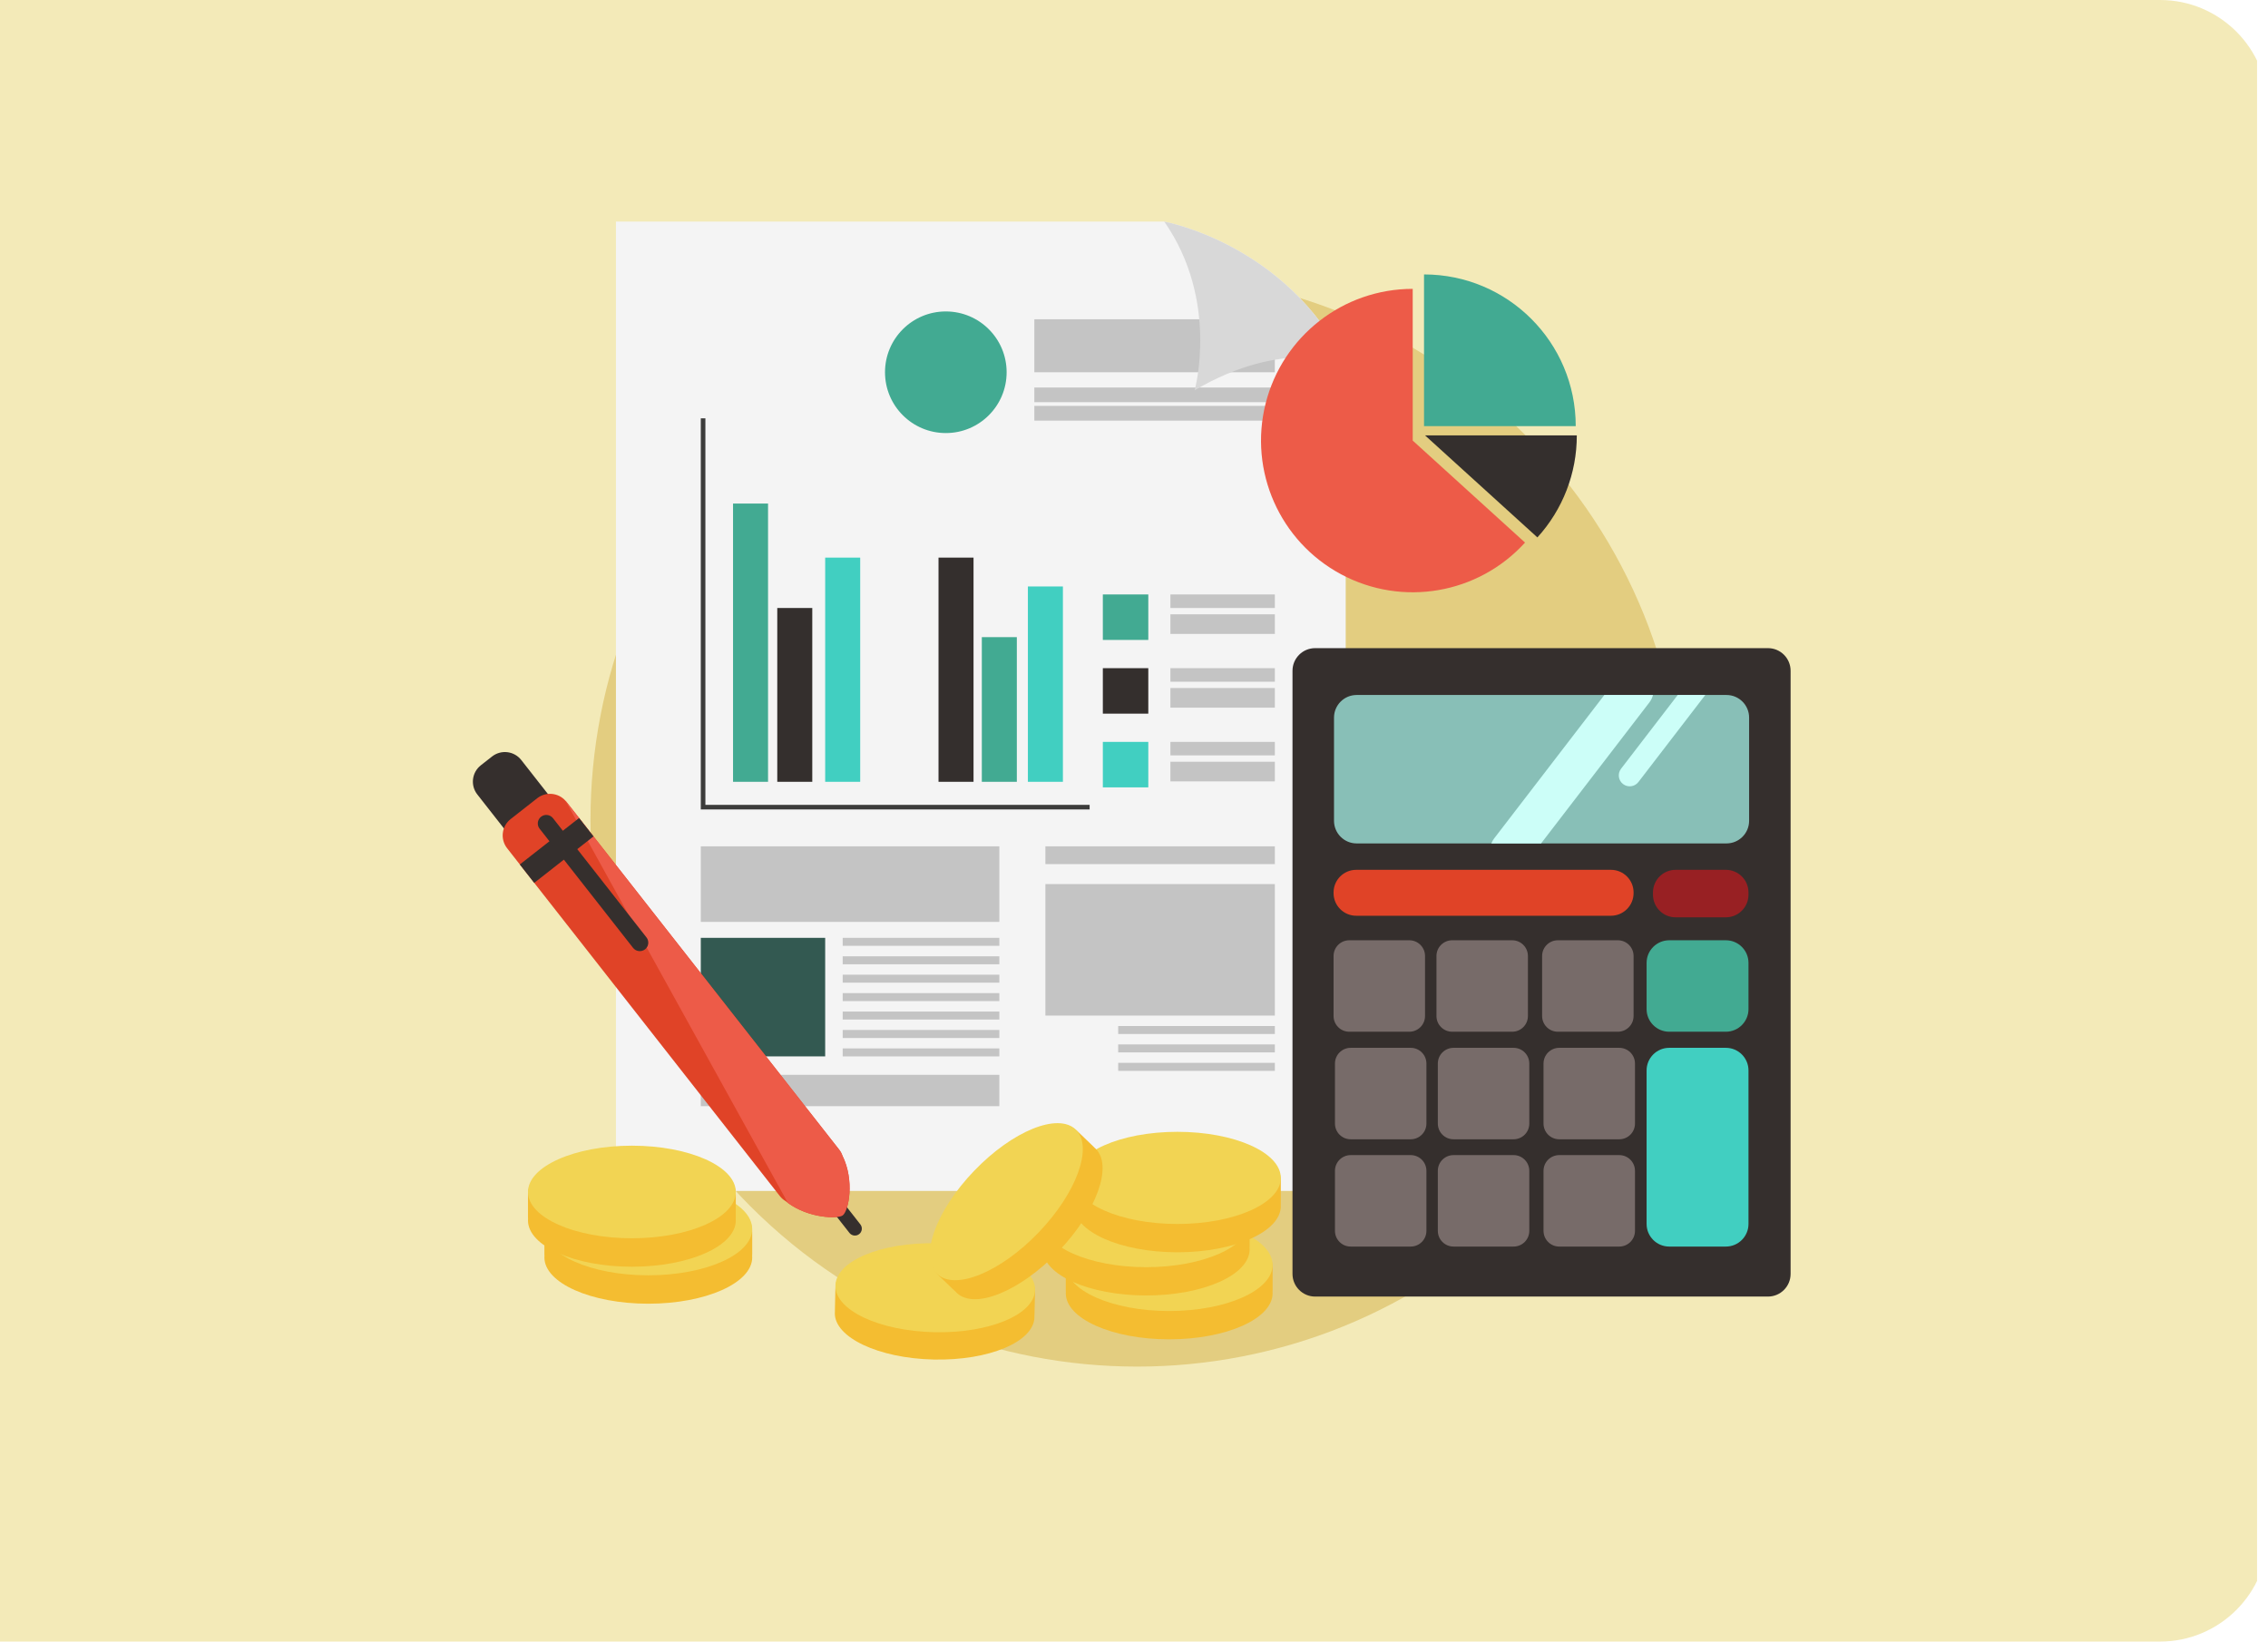
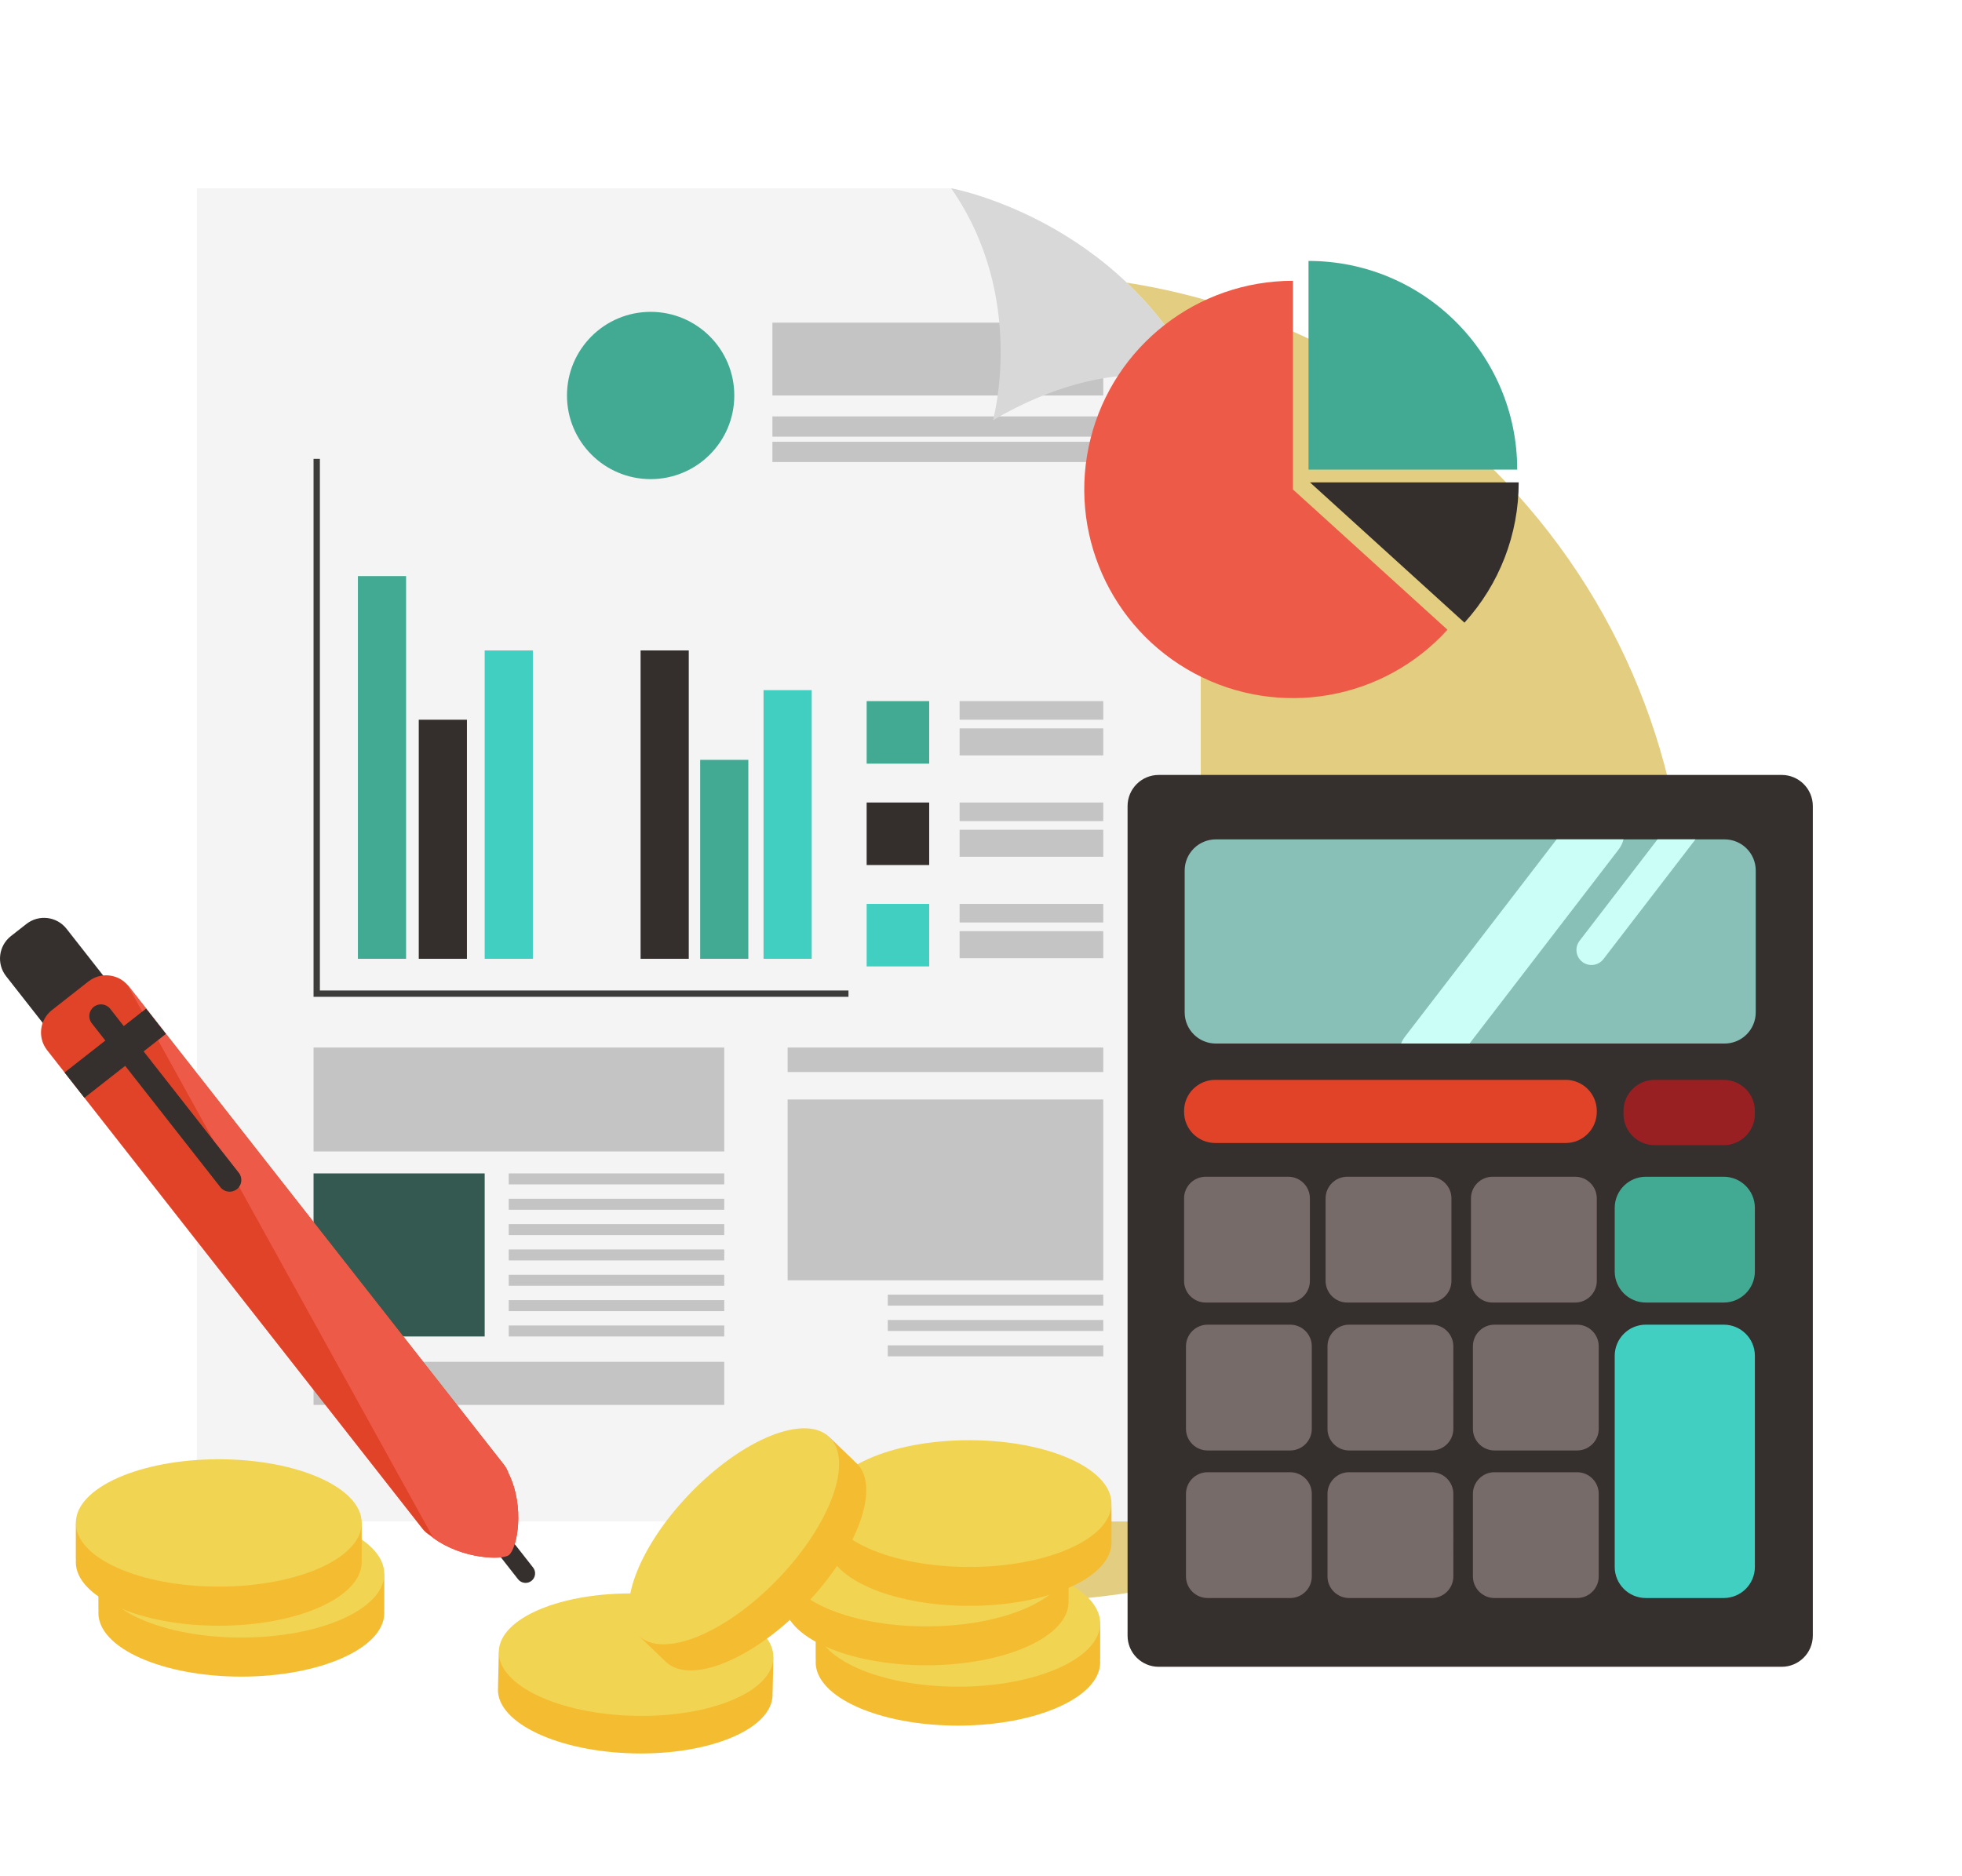
- <svg xmlns="http://www.w3.org/2000/svg" width="315" height="228" viewBox="0 0 315 228">
-   <defs>
-     <clipPath id="clip-path">
-       <path id="Rectangle_425780" data-name="Rectangle 425780" d="M0,0H300a15,15,0,0,1,15,15V213a15,15,0,0,1-15,15H0a0,0,0,0,1,0,0V0A0,0,0,0,1,0,0Z" transform="translate(1000 2946.188)" fill="#7fe5cf" stroke="#707070" stroke-width="1" />
-     </clipPath>
-     <clipPath id="clip-path-2">
-       <path id="Path_1280839" data-name="Path 1280839" d="M-43.519,0H271.443V228H-43.519V0Z" transform="translate(43.519)" fill="#7fe5cf" stroke="#707070" stroke-width="0.111" />
-     </clipPath>
-   </defs>
-   <g id="Mask_Group_1099326" data-name="Mask Group 1099326" transform="translate(-1000 -2946.188)" clip-path="url(#clip-path)">
-     <g id="magnific__a-circular-graphic-with-a-blue-border-contains-an-__28930" transform="translate(1000 2946.188)">
-       <g id="Mask_Group_1099478" data-name="Mask Group 1099478" clip-path="url(#clip-path-2)">
-         <g id="_1026864_OJZ2ID1" data-name="1026864_OJZ2ID1" transform="translate(43.481 0)">
-           <g id="Background">
-             <rect id="Background_1" width="317" height="228" transform="translate(-47 0)" fill="#f3eab8" />
-             <circle id="Background_2" cx="75.923" cy="75.923" r="75.923" transform="translate(7.083 113.886) rotate(-45)" fill="#e3cd80" />
+ <svg xmlns="http://www.w3.org/2000/svg" width="198.079" height="189.413" viewBox="0 0 198.079 189.413">
+   <g id="Group_1212737" data-name="Group 1212737" transform="translate(-1125 -4299.029)">
+     <circle id="Background_2" cx="66.968" cy="66.968" r="66.968" transform="translate(1133.665 4393.735) rotate(-45)" fill="#e3cd80" />
+     <g id="Accounting" transform="translate(1102.804 4287.263)">
+       <g id="Paper_Sheet">
+         <path id="Path_1284163" data-name="Path 1284163" d="M118.222,30.78H42.068V165.409H143.424V50.488C135.243,33.851,118.222,30.78,118.222,30.78Z" fill="#f4f4f4" />
+         <rect id="Rectangle_426490" data-name="Rectangle 426490" width="33.401" height="7.358" transform="translate(100.178 44.346)" fill="#c4c4c4" />
+         <rect id="Rectangle_426491" data-name="Rectangle 426491" width="33.401" height="2.047" transform="translate(100.178 53.815)" fill="#c4c4c4" />
+         <rect id="Rectangle_426492" data-name="Rectangle 426492" width="33.401" height="2.048" transform="translate(100.178 56.375)" fill="#c4c4c4" />
+         <path id="Path_1284164" data-name="Path 1284164" d="M118.222,30.78C125.9,41.786,122.446,54.2,122.446,54.2c12.414-7.295,20.979-3.711,20.979-3.711C135.243,33.851,118.222,30.78,118.222,30.78Z" fill="#d8d8d8" />
+         <rect id="Rectangle_426493" data-name="Rectangle 426493" width="4.863" height="38.648" transform="translate(58.33 69.94)" fill="#42aa92" />
+         <rect id="Rectangle_426494" data-name="Rectangle 426494" width="4.863" height="24.144" transform="translate(64.473 84.444)" fill="#342f2d" />
+         <rect id="Rectangle_426495" data-name="Rectangle 426495" width="4.863" height="31.14" transform="translate(71.128 77.448)" fill="#41cfc1" />
+         <path id="Path_1284165" data-name="Path 1284165" d="M54.491,111.788V58.1h-.64v54.325h54.005v-.64Z" fill="#3c3c3b" />
+         <rect id="Rectangle_426496" data-name="Rectangle 426496" width="4.863" height="20.092" transform="translate(92.883 88.496)" fill="#42aa92" />
+         <rect id="Rectangle_426497" data-name="Rectangle 426497" width="4.863" height="31.14" transform="translate(86.869 77.448)" fill="#342f2d" />
+         <rect id="Rectangle_426498" data-name="Rectangle 426498" width="4.863" height="27.13" transform="translate(99.282 81.458)" fill="#41cfc1" />
+         <circle id="Ellipse_12763" data-name="Ellipse 12763" cx="8.446" cy="8.446" r="8.446" transform="translate(79.437 43.257)" fill="#42aa92" />
+         <rect id="Rectangle_426499" data-name="Rectangle 426499" width="6.314" height="6.314" transform="translate(109.691 82.567)" fill="#42aa92" />
+         <rect id="Rectangle_426500" data-name="Rectangle 426500" width="6.314" height="6.314" transform="translate(109.691 92.805)" fill="#342f2d" />
+         <rect id="Rectangle_426501" data-name="Rectangle 426501" width="6.314" height="6.314" transform="translate(109.691 103.043)" fill="#41cfc1" />
+         <rect id="Rectangle_426502" data-name="Rectangle 426502" width="14.504" height="1.877" transform="translate(119.076 82.567)" fill="#c4c4c4" />
+         <rect id="Rectangle_426503" data-name="Rectangle 426503" width="14.504" height="2.727" transform="translate(119.076 85.32)" fill="#c4c4c4" />
+         <rect id="Rectangle_426504" data-name="Rectangle 426504" width="14.504" height="1.877" transform="translate(119.076 92.805)" fill="#c4c4c4" />
+         <rect id="Rectangle_426505" data-name="Rectangle 426505" width="14.504" height="2.727" transform="translate(119.076 95.558)" fill="#c4c4c4" />
+         <rect id="Rectangle_426506" data-name="Rectangle 426506" width="14.504" height="1.877" transform="translate(119.076 103.043)" fill="#c4c4c4" />
+         <rect id="Rectangle_426507" data-name="Rectangle 426507" width="14.504" height="2.728" transform="translate(119.076 105.796)" fill="#c4c4c4" />
+         <rect id="Rectangle_426508" data-name="Rectangle 426508" width="41.464" height="10.494" transform="translate(53.851 117.547)" fill="#c4c4c4" />
+         <rect id="Rectangle_426509" data-name="Rectangle 426509" width="17.277" height="16.466" transform="translate(53.851 130.259)" fill="#335951" />
+         <rect id="Rectangle_426510" data-name="Rectangle 426510" width="21.756" height="1.109" transform="translate(73.559 130.259)" fill="#c4c4c4" />
+         <rect id="Rectangle_426511" data-name="Rectangle 426511" width="21.756" height="1.109" transform="translate(73.559 132.819)" fill="#c4c4c4" />
+         <rect id="Rectangle_426512" data-name="Rectangle 426512" width="21.756" height="1.109" transform="translate(73.559 135.378)" fill="#c4c4c4" />
+         <rect id="Rectangle_426513" data-name="Rectangle 426513" width="21.756" height="1.109" transform="translate(73.559 137.937)" fill="#c4c4c4" />
+         <rect id="Rectangle_426514" data-name="Rectangle 426514" width="21.756" height="1.109" transform="translate(73.559 140.497)" fill="#c4c4c4" />
+         <rect id="Rectangle_426515" data-name="Rectangle 426515" width="21.756" height="1.109" transform="translate(73.559 143.056)" fill="#c4c4c4" />
+         <rect id="Rectangle_426516" data-name="Rectangle 426516" width="21.756" height="1.109" transform="translate(73.559 145.616)" fill="#c4c4c4" />
+         <rect id="Rectangle_426517" data-name="Rectangle 426517" width="41.464" height="4.351" transform="translate(53.851 149.284)" fill="#c4c4c4" />
+         <rect id="Rectangle_426518" data-name="Rectangle 426518" width="31.866" height="2.474" transform="translate(101.714 117.547)" fill="#c4c4c4" />
+         <rect id="Rectangle_426519" data-name="Rectangle 426519" width="31.866" height="18.258" transform="translate(101.714 122.794)" fill="#c4c4c4" />
+         <rect id="Rectangle_426520" data-name="Rectangle 426520" width="21.756" height="1.109" transform="translate(111.824 142.502)" fill="#c4c4c4" />
+         <rect id="Rectangle_426521" data-name="Rectangle 426521" width="21.756" height="1.109" transform="translate(111.824 145.061)" fill="#c4c4c4" />
+         <rect id="Rectangle_426522" data-name="Rectangle 426522" width="21.756" height="1.109" transform="translate(111.824 147.621)" fill="#c4c4c4" />
+       </g>
+       <g id="Calculator">
+         <path id="Path_1284166" data-name="Path 1284166" d="M205.213,176.937a3.145,3.145,0,0,1-3.144,3.145H139.178a3.145,3.145,0,0,1-3.145-3.145V93.165a3.145,3.145,0,0,1,3.145-3.144H202.07a3.144,3.144,0,0,1,3.144,3.144v83.772Z" fill="#352f2d" />
+         <path id="Path_1284167" data-name="Path 1284167" d="M196.308,96.528H144.943a3.145,3.145,0,0,0-3.145,3.145V114a3.145,3.145,0,0,0,3.145,3.145h51.364A3.145,3.145,0,0,0,199.452,114V99.673A3.144,3.144,0,0,0,196.308,96.528Z" fill="#88bfb7" />
+         <path id="Path_1284168" data-name="Path 1284168" d="M186.1,96.528h-6.753L164.033,116.46a2.809,2.809,0,0,0-.385.684h6.91L185.6,97.561A2.781,2.781,0,0,0,186.1,96.528Z" fill="#ccfef8" />
+         <path id="Path_1284169" data-name="Path 1284169" d="M181.944,108.9a1.519,1.519,0,0,0,2.129-.279l9.292-12.093h-3.83l-7.87,10.243A1.519,1.519,0,0,0,181.944,108.9Z" fill="#ccfef8" />
+         <path id="Path_1284170" data-name="Path 1284170" d="M199.365,169.993a3.145,3.145,0,0,1-3.145,3.145h-7.862a3.144,3.144,0,0,1-3.145-3.145V148.678a3.145,3.145,0,0,1,3.145-3.145h7.862a3.145,3.145,0,0,1,3.145,3.145Z" fill="#41cfc1" />
+         <path id="Path_1284171" data-name="Path 1284171" d="M154.633,170.955a2.183,2.183,0,0,1-2.183,2.183h-8.337a2.183,2.183,0,0,1-2.183-2.183v-8.338a2.183,2.183,0,0,1,2.183-2.183h8.337a2.183,2.183,0,0,1,2.183,2.183Z" fill="#776b69" />
+         <path id="Path_1284172" data-name="Path 1284172" d="M168.923,170.955a2.183,2.183,0,0,1-2.183,2.183H158.4a2.183,2.183,0,0,1-2.183-2.183v-8.338a2.183,2.183,0,0,1,2.183-2.183h8.338a2.183,2.183,0,0,1,2.183,2.183Z" fill="#776b69" />
+         <path id="Path_1284173" data-name="Path 1284173" d="M183.6,170.955a2.183,2.183,0,0,1-2.183,2.183h-8.337a2.183,2.183,0,0,1-2.183-2.183v-8.338a2.183,2.183,0,0,1,2.183-2.183h8.337a2.183,2.183,0,0,1,2.183,2.183Z" fill="#776b69" />
+         <path id="Path_1284174" data-name="Path 1284174" d="M154.633,156.054a2.183,2.183,0,0,1-2.183,2.183h-8.337a2.183,2.183,0,0,1-2.183-2.183v-8.337a2.183,2.183,0,0,1,2.183-2.183h8.337a2.183,2.183,0,0,1,2.183,2.183Z" fill="#776b69" />
+         <path id="Path_1284175" data-name="Path 1284175" d="M168.923,156.054a2.183,2.183,0,0,1-2.183,2.183H158.4a2.183,2.183,0,0,1-2.183-2.183v-8.337a2.183,2.183,0,0,1,2.183-2.183h8.338a2.183,2.183,0,0,1,2.183,2.183Z" fill="#776b69" />
+         <path id="Path_1284176" data-name="Path 1284176" d="M183.6,156.054a2.183,2.183,0,0,1-2.183,2.183h-8.337a2.183,2.183,0,0,1-2.183-2.183v-8.337a2.183,2.183,0,0,1,2.183-2.183h8.337a2.183,2.183,0,0,1,2.183,2.183Z" fill="#776b69" />
+         <path id="Path_1284177" data-name="Path 1284177" d="M154.44,141.116a2.183,2.183,0,0,1-2.183,2.183H143.92a2.183,2.183,0,0,1-2.183-2.183v-8.337a2.183,2.183,0,0,1,2.183-2.183h8.337a2.183,2.183,0,0,1,2.183,2.183Z" fill="#776b69" />
+         <path id="Path_1284178" data-name="Path 1284178" d="M168.73,141.116a2.183,2.183,0,0,1-2.183,2.183H158.21a2.183,2.183,0,0,1-2.183-2.183v-8.337a2.183,2.183,0,0,1,2.183-2.183h8.337a2.183,2.183,0,0,1,2.183,2.183Z" fill="#776b69" />
+         <path id="Path_1284179" data-name="Path 1284179" d="M183.405,141.116a2.183,2.183,0,0,1-2.183,2.183h-8.337a2.183,2.183,0,0,1-2.183-2.183v-8.337a2.183,2.183,0,0,1,2.183-2.183h8.337a2.183,2.183,0,0,1,2.183,2.183Z" fill="#776b69" />
+         <path id="Path_1284180" data-name="Path 1284180" d="M199.365,133.741a3.145,3.145,0,0,0-3.145-3.145h-7.862a3.145,3.145,0,0,0-3.145,3.145v6.413a3.145,3.145,0,0,0,3.145,3.145h7.862a3.145,3.145,0,0,0,3.145-3.145Z" fill="#42aa92" />
+         <path id="Path_1284181" data-name="Path 1284181" d="M183.405,124.044a3.144,3.144,0,0,1-3.145,3.145H144.882a3.145,3.145,0,0,1-3.145-3.145v-.087a3.144,3.144,0,0,1,3.145-3.145h35.379a3.144,3.144,0,0,1,3.145,3.145Z" fill="#e04327" />
+         <path id="Path_1284182" data-name="Path 1284182" d="M199.365,124.263a3.145,3.145,0,0,1-3.145,3.145h-6.976a3.145,3.145,0,0,1-3.145-3.145v-.306a3.145,3.145,0,0,1,3.145-3.145h6.976a3.145,3.145,0,0,1,3.145,3.145Z" fill="#982023" />
+       </g>
+       <g id="Pen">
+         <path id="Path_1284183" data-name="Path 1284183" d="M31.574,116.842a2.885,2.885,0,0,1-4.051-.49l-4.711-6.008a2.886,2.886,0,0,1,.49-4.052l1.561-1.224a2.886,2.886,0,0,1,4.052.49l4.711,6.008a2.886,2.886,0,0,1-.49,4.052Z" fill="#352f2d" />
+         <path id="Path_1284184" data-name="Path 1284184" d="M73.532,160.534a2.883,2.883,0,0,0-.46-.856L38.956,116.172l-2-2.554-1.773-2.26c-.036-.046-.074-.087-.112-.129a2.884,2.884,0,0,0-3.939-.361l-3.69,2.894a2.886,2.886,0,0,0-.49,4.052l1.772,2.26,2,2.555L64.84,166.134a2.857,2.857,0,0,0,.764.676c.111.091.223.178.338.262,2.916,2.15,6.97,2.246,7.634,1.725C74.407,168.145,75.223,163.939,73.532,160.534Z" fill="#e04327" />
+         <path id="Path_1284185" data-name="Path 1284185" d="M75.85,171.406a.962.962,0,0,1-1.35-.163l-3.079-3.926a.962.962,0,0,1,.163-1.351h0a.962.962,0,0,1,1.351.163l3.079,3.927a.962.962,0,0,1-.163,1.35Z" fill="#352f2d" />
+         <path id="Path_1284186" data-name="Path 1284186" d="M73.575,168.8c.832-.652,1.647-4.858-.044-8.263a2.883,2.883,0,0,0-.46-.856L38.956,116.172l-2-2.554-1.773-2.26c-.036-.046-.074-.087-.112-.129l30.873,55.843C68.857,169.222,72.912,169.318,73.575,168.8Z" fill="#ed5b48" />
+         <rect id="Rectangle_426523" data-name="Rectangle 426523" width="10.461" height="3.246" transform="translate(28.715 120.07) rotate(-38.1)" fill="#352f2d" />
+         <path id="Path_1284187" data-name="Path 1284187" d="M46.108,131.854a1.182,1.182,0,0,1-1.66-.2L31.464,115.1a1.182,1.182,0,0,1,.2-1.66h0a1.183,1.183,0,0,1,1.66.2l12.984,16.558a1.182,1.182,0,0,1-.2,1.66Z" fill="#352f2d" />
+       </g>
+       <g id="Pie_Chart">
+         <path id="Path_1284188" data-name="Path 1284188" d="M154.3,38.116V59.187h21.071A21.071,21.071,0,0,0,154.3,38.116Z" fill="#42aa92" />
+         <path id="Path_1284189" data-name="Path 1284189" d="M152.729,40.12a21.071,21.071,0,1,0,15.6,35.239l-15.6-14.168Z" fill="#ed5b48" />
+         <path id="Path_1284190" data-name="Path 1284190" d="M154.446,60.475l15.6,14.168a21,21,0,0,0,5.474-14.168Z" fill="#342f2d" />
+       </g>
+       <g id="Coin">
+         <g id="Group_1212199" data-name="Group 1212199">
+           <g id="Group_1212196" data-name="Group 1212196">
+             <path id="Path_1284191" data-name="Path 1284191" d="M133.268,176.131c0-1.605-.941-2.907-2.1-2.907H106.644c-1.161,0-2.1,1.3-2.1,2.907v3.049c0,.091,0,.18.01.269,0,.058-.01.115-.01.173,0,3.534,6.43,6.4,14.363,6.4s14.363-2.865,14.363-6.4c0-.058-.006-.115-.01-.173.006-.089.01-.178.01-.269v-3.049Z" fill="#f4bd31" />
+             <path id="Path_1284192" data-name="Path 1284192" d="M133.268,175.689c0,3.534-6.431,6.4-14.363,6.4s-14.363-2.865-14.363-6.4,6.43-6.4,14.363-6.4S133.268,172.155,133.268,175.689Z" fill="#f2d453" />
          </g>
-           <g id="Accounting">
-             <g id="Paper_Sheet">
-               <path id="Path_1284163" data-name="Path 1284163" d="M118.222,30.78H42.068V165.409H143.424V50.488C135.243,33.851,118.222,30.78,118.222,30.78Z" fill="#f4f4f4" />
-               <rect id="Rectangle_426490" data-name="Rectangle 426490" width="33.401" height="7.358" transform="translate(100.178 44.346)" fill="#c4c4c4" />
-               <rect id="Rectangle_426491" data-name="Rectangle 426491" width="33.401" height="2.047" transform="translate(100.178 53.815)" fill="#c4c4c4" />
-               <rect id="Rectangle_426492" data-name="Rectangle 426492" width="33.401" height="2.048" transform="translate(100.178 56.375)" fill="#c4c4c4" />
-               <path id="Path_1284164" data-name="Path 1284164" d="M118.222,30.78C125.9,41.786,122.446,54.2,122.446,54.2c12.414-7.295,20.979-3.711,20.979-3.711C135.243,33.851,118.222,30.78,118.222,30.78Z" fill="#d8d8d8" />
-               <rect id="Rectangle_426493" data-name="Rectangle 426493" width="4.863" height="38.648" transform="translate(58.33 69.94)" fill="#42aa92" />
-               <rect id="Rectangle_426494" data-name="Rectangle 426494" width="4.863" height="24.144" transform="translate(64.473 84.444)" fill="#342f2d" />
-               <rect id="Rectangle_426495" data-name="Rectangle 426495" width="4.863" height="31.14" transform="translate(71.128 77.448)" fill="#41cfc1" />
-               <path id="Path_1284165" data-name="Path 1284165" d="M54.491,111.788V58.1h-.64v54.325h54.005v-.64Z" fill="#3c3c3b" />
-               <rect id="Rectangle_426496" data-name="Rectangle 426496" width="4.863" height="20.092" transform="translate(92.883 88.496)" fill="#42aa92" />
-               <rect id="Rectangle_426497" data-name="Rectangle 426497" width="4.863" height="31.14" transform="translate(86.869 77.448)" fill="#342f2d" />
-               <rect id="Rectangle_426498" data-name="Rectangle 426498" width="4.863" height="27.13" transform="translate(99.282 81.458)" fill="#41cfc1" />
-               <circle id="Ellipse_12763" data-name="Ellipse 12763" cx="8.446" cy="8.446" r="8.446" transform="translate(79.437 43.257)" fill="#42aa92" />
-               <rect id="Rectangle_426499" data-name="Rectangle 426499" width="6.314" height="6.314" transform="translate(109.691 82.567)" fill="#42aa92" />
-               <rect id="Rectangle_426500" data-name="Rectangle 426500" width="6.314" height="6.314" transform="translate(109.691 92.805)" fill="#342f2d" />
-               <rect id="Rectangle_426501" data-name="Rectangle 426501" width="6.314" height="6.314" transform="translate(109.691 103.043)" fill="#41cfc1" />
-               <rect id="Rectangle_426502" data-name="Rectangle 426502" width="14.504" height="1.877" transform="translate(119.076 82.567)" fill="#c4c4c4" />
-               <rect id="Rectangle_426503" data-name="Rectangle 426503" width="14.504" height="2.727" transform="translate(119.076 85.32)" fill="#c4c4c4" />
-               <rect id="Rectangle_426504" data-name="Rectangle 426504" width="14.504" height="1.877" transform="translate(119.076 92.805)" fill="#c4c4c4" />
-               <rect id="Rectangle_426505" data-name="Rectangle 426505" width="14.504" height="2.727" transform="translate(119.076 95.558)" fill="#c4c4c4" />
-               <rect id="Rectangle_426506" data-name="Rectangle 426506" width="14.504" height="1.877" transform="translate(119.076 103.043)" fill="#c4c4c4" />
-               <rect id="Rectangle_426507" data-name="Rectangle 426507" width="14.504" height="2.728" transform="translate(119.076 105.796)" fill="#c4c4c4" />
-               <rect id="Rectangle_426508" data-name="Rectangle 426508" width="41.464" height="10.494" transform="translate(53.851 117.547)" fill="#c4c4c4" />
-               <rect id="Rectangle_426509" data-name="Rectangle 426509" width="17.277" height="16.466" transform="translate(53.851 130.259)" fill="#335951" />
-               <rect id="Rectangle_426510" data-name="Rectangle 426510" width="21.756" height="1.109" transform="translate(73.559 130.259)" fill="#c4c4c4" />
-               <rect id="Rectangle_426511" data-name="Rectangle 426511" width="21.756" height="1.109" transform="translate(73.559 132.819)" fill="#c4c4c4" />
-               <rect id="Rectangle_426512" data-name="Rectangle 426512" width="21.756" height="1.109" transform="translate(73.559 135.378)" fill="#c4c4c4" />
-               <rect id="Rectangle_426513" data-name="Rectangle 426513" width="21.756" height="1.109" transform="translate(73.559 137.937)" fill="#c4c4c4" />
-               <rect id="Rectangle_426514" data-name="Rectangle 426514" width="21.756" height="1.109" transform="translate(73.559 140.497)" fill="#c4c4c4" />
-               <rect id="Rectangle_426515" data-name="Rectangle 426515" width="21.756" height="1.109" transform="translate(73.559 143.056)" fill="#c4c4c4" />
-               <rect id="Rectangle_426516" data-name="Rectangle 426516" width="21.756" height="1.109" transform="translate(73.559 145.616)" fill="#c4c4c4" />
-               <rect id="Rectangle_426517" data-name="Rectangle 426517" width="41.464" height="4.351" transform="translate(53.851 149.284)" fill="#c4c4c4" />
-               <rect id="Rectangle_426518" data-name="Rectangle 426518" width="31.866" height="2.474" transform="translate(101.714 117.547)" fill="#c4c4c4" />
-               <rect id="Rectangle_426519" data-name="Rectangle 426519" width="31.866" height="18.258" transform="translate(101.714 122.794)" fill="#c4c4c4" />
-               <rect id="Rectangle_426520" data-name="Rectangle 426520" width="21.756" height="1.109" transform="translate(111.824 142.502)" fill="#c4c4c4" />
-               <rect id="Rectangle_426521" data-name="Rectangle 426521" width="21.756" height="1.109" transform="translate(111.824 145.061)" fill="#c4c4c4" />
-               <rect id="Rectangle_426522" data-name="Rectangle 426522" width="21.756" height="1.109" transform="translate(111.824 147.621)" fill="#c4c4c4" />
-             </g>
-             <g id="Calculator">
-               <path id="Path_1284166" data-name="Path 1284166" d="M205.213,176.937a3.145,3.145,0,0,1-3.144,3.145H139.178a3.145,3.145,0,0,1-3.145-3.145V93.165a3.145,3.145,0,0,1,3.145-3.144H202.07a3.144,3.144,0,0,1,3.144,3.144v83.772Z" fill="#352f2d" />
-               <path id="Path_1284167" data-name="Path 1284167" d="M196.308,96.528H144.943a3.145,3.145,0,0,0-3.145,3.145V114a3.145,3.145,0,0,0,3.145,3.145h51.364A3.145,3.145,0,0,0,199.452,114V99.673A3.144,3.144,0,0,0,196.308,96.528Z" fill="#88bfb7" />
-               <path id="Path_1284168" data-name="Path 1284168" d="M186.1,96.528h-6.753L164.033,116.46a2.809,2.809,0,0,0-.385.684h6.91L185.6,97.561A2.781,2.781,0,0,0,186.1,96.528Z" fill="#ccfef8" />
-               <path id="Path_1284169" data-name="Path 1284169" d="M181.944,108.9a1.519,1.519,0,0,0,2.129-.279l9.292-12.093h-3.83l-7.87,10.243A1.519,1.519,0,0,0,181.944,108.9Z" fill="#ccfef8" />
-               <path id="Path_1284170" data-name="Path 1284170" d="M199.365,169.993a3.145,3.145,0,0,1-3.145,3.145h-7.862a3.144,3.144,0,0,1-3.145-3.145V148.678a3.145,3.145,0,0,1,3.145-3.145h7.862a3.145,3.145,0,0,1,3.145,3.145Z" fill="#41cfc1" />
-               <path id="Path_1284171" data-name="Path 1284171" d="M154.633,170.955a2.183,2.183,0,0,1-2.183,2.183h-8.337a2.183,2.183,0,0,1-2.183-2.183v-8.338a2.183,2.183,0,0,1,2.183-2.183h8.337a2.183,2.183,0,0,1,2.183,2.183Z" fill="#776b69" />
-               <path id="Path_1284172" data-name="Path 1284172" d="M168.923,170.955a2.183,2.183,0,0,1-2.183,2.183H158.4a2.183,2.183,0,0,1-2.183-2.183v-8.338a2.183,2.183,0,0,1,2.183-2.183h8.338a2.183,2.183,0,0,1,2.183,2.183Z" fill="#776b69" />
-               <path id="Path_1284173" data-name="Path 1284173" d="M183.6,170.955a2.183,2.183,0,0,1-2.183,2.183h-8.337a2.183,2.183,0,0,1-2.183-2.183v-8.338a2.183,2.183,0,0,1,2.183-2.183h8.337a2.183,2.183,0,0,1,2.183,2.183Z" fill="#776b69" />
-               <path id="Path_1284174" data-name="Path 1284174" d="M154.633,156.054a2.183,2.183,0,0,1-2.183,2.183h-8.337a2.183,2.183,0,0,1-2.183-2.183v-8.337a2.183,2.183,0,0,1,2.183-2.183h8.337a2.183,2.183,0,0,1,2.183,2.183Z" fill="#776b69" />
-               <path id="Path_1284175" data-name="Path 1284175" d="M168.923,156.054a2.183,2.183,0,0,1-2.183,2.183H158.4a2.183,2.183,0,0,1-2.183-2.183v-8.337a2.183,2.183,0,0,1,2.183-2.183h8.338a2.183,2.183,0,0,1,2.183,2.183Z" fill="#776b69" />
-               <path id="Path_1284176" data-name="Path 1284176" d="M183.6,156.054a2.183,2.183,0,0,1-2.183,2.183h-8.337a2.183,2.183,0,0,1-2.183-2.183v-8.337a2.183,2.183,0,0,1,2.183-2.183h8.337a2.183,2.183,0,0,1,2.183,2.183Z" fill="#776b69" />
-               <path id="Path_1284177" data-name="Path 1284177" d="M154.44,141.116a2.183,2.183,0,0,1-2.183,2.183H143.92a2.183,2.183,0,0,1-2.183-2.183v-8.337a2.183,2.183,0,0,1,2.183-2.183h8.337a2.183,2.183,0,0,1,2.183,2.183Z" fill="#776b69" />
-               <path id="Path_1284178" data-name="Path 1284178" d="M168.73,141.116a2.183,2.183,0,0,1-2.183,2.183H158.21a2.183,2.183,0,0,1-2.183-2.183v-8.337a2.183,2.183,0,0,1,2.183-2.183h8.337a2.183,2.183,0,0,1,2.183,2.183Z" fill="#776b69" />
-               <path id="Path_1284179" data-name="Path 1284179" d="M183.405,141.116a2.183,2.183,0,0,1-2.183,2.183h-8.337a2.183,2.183,0,0,1-2.183-2.183v-8.337a2.183,2.183,0,0,1,2.183-2.183h8.337a2.183,2.183,0,0,1,2.183,2.183Z" fill="#776b69" />
-               <path id="Path_1284180" data-name="Path 1284180" d="M199.365,133.741a3.145,3.145,0,0,0-3.145-3.145h-7.862a3.145,3.145,0,0,0-3.145,3.145v6.413a3.145,3.145,0,0,0,3.145,3.145h7.862a3.145,3.145,0,0,0,3.145-3.145Z" fill="#42aa92" />
-               <path id="Path_1284181" data-name="Path 1284181" d="M183.405,124.044a3.144,3.144,0,0,1-3.145,3.145H144.882a3.145,3.145,0,0,1-3.145-3.145v-.087a3.144,3.144,0,0,1,3.145-3.145h35.379a3.144,3.144,0,0,1,3.145,3.145Z" fill="#e04327" />
-               <path id="Path_1284182" data-name="Path 1284182" d="M199.365,124.263a3.145,3.145,0,0,1-3.145,3.145h-6.976a3.145,3.145,0,0,1-3.145-3.145v-.306a3.145,3.145,0,0,1,3.145-3.145h6.976a3.145,3.145,0,0,1,3.145,3.145Z" fill="#982023" />
-             </g>
-             <g id="Pen">
-               <path id="Path_1284183" data-name="Path 1284183" d="M31.574,116.842a2.885,2.885,0,0,1-4.051-.49l-4.711-6.008a2.886,2.886,0,0,1,.49-4.052l1.561-1.224a2.886,2.886,0,0,1,4.052.49l4.711,6.008a2.886,2.886,0,0,1-.49,4.052Z" fill="#352f2d" />
-               <path id="Path_1284184" data-name="Path 1284184" d="M73.532,160.534a2.883,2.883,0,0,0-.46-.856L38.956,116.172l-2-2.554-1.773-2.26c-.036-.046-.074-.087-.112-.129a2.884,2.884,0,0,0-3.939-.361l-3.69,2.894a2.886,2.886,0,0,0-.49,4.052l1.772,2.26,2,2.555L64.84,166.134a2.857,2.857,0,0,0,.764.676c.111.091.223.178.338.262,2.916,2.15,6.97,2.246,7.634,1.725C74.407,168.145,75.223,163.939,73.532,160.534Z" fill="#e04327" />
-               <path id="Path_1284185" data-name="Path 1284185" d="M75.85,171.406a.962.962,0,0,1-1.35-.163l-3.079-3.926a.962.962,0,0,1,.163-1.351h0a.962.962,0,0,1,1.351.163l3.079,3.927a.962.962,0,0,1-.163,1.35Z" fill="#352f2d" />
-               <path id="Path_1284186" data-name="Path 1284186" d="M73.575,168.8c.832-.652,1.647-4.858-.044-8.263a2.883,2.883,0,0,0-.46-.856L38.956,116.172l-2-2.554-1.773-2.26c-.036-.046-.074-.087-.112-.129l30.873,55.843C68.857,169.222,72.912,169.318,73.575,168.8Z" fill="#ed5b48" />
-               <rect id="Rectangle_426523" data-name="Rectangle 426523" width="10.461" height="3.246" transform="translate(28.715 120.07) rotate(-38.1)" fill="#352f2d" />
-               <path id="Path_1284187" data-name="Path 1284187" d="M46.108,131.854a1.182,1.182,0,0,1-1.66-.2L31.464,115.1a1.182,1.182,0,0,1,.2-1.66h0a1.183,1.183,0,0,1,1.66.2l12.984,16.558a1.182,1.182,0,0,1-.2,1.66Z" fill="#352f2d" />
-             </g>
-             <g id="Pie_Chart">
-               <path id="Path_1284188" data-name="Path 1284188" d="M154.3,38.116V59.187h21.071A21.071,21.071,0,0,0,154.3,38.116Z" fill="#42aa92" />
-               <path id="Path_1284189" data-name="Path 1284189" d="M152.729,40.12a21.071,21.071,0,1,0,15.6,35.239l-15.6-14.168Z" fill="#ed5b48" />
-               <path id="Path_1284190" data-name="Path 1284190" d="M154.446,60.475l15.6,14.168a21,21,0,0,0,5.474-14.168Z" fill="#342f2d" />
-             </g>
-             <g id="Coin">
-               <g id="Group_1212199" data-name="Group 1212199">
-                 <g id="Group_1212196" data-name="Group 1212196">
-                   <path id="Path_1284191" data-name="Path 1284191" d="M133.268,176.131c0-1.605-.941-2.907-2.1-2.907H106.644c-1.161,0-2.1,1.3-2.1,2.907v3.049c0,.091,0,.18.01.269,0,.058-.01.115-.01.173,0,3.534,6.43,6.4,14.363,6.4s14.363-2.865,14.363-6.4c0-.058-.006-.115-.01-.173.006-.089.01-.178.01-.269v-3.049Z" fill="#f4bd31" />
-                   <path id="Path_1284192" data-name="Path 1284192" d="M133.268,175.689c0,3.534-6.431,6.4-14.363,6.4s-14.363-2.865-14.363-6.4,6.43-6.4,14.363-6.4S133.268,172.155,133.268,175.689Z" fill="#f2d453" />
-                 </g>
-                 <g id="Group_1212197" data-name="Group 1212197">
-                   <path id="Path_1284193" data-name="Path 1284193" d="M130.076,170.038c0-1.605-.941-2.907-2.1-2.907H103.452c-1.161,0-2.1,1.3-2.1,2.907v3.049c0,.091,0,.181.01.269,0,.058-.01.115-.01.173,0,3.534,6.43,6.4,14.363,6.4s14.363-2.865,14.363-6.4c0-.058-.006-.116-.01-.173.006-.089.01-.178.01-.269v-3.049Z" fill="#f4bd31" />
-                   <path id="Path_1284194" data-name="Path 1284194" d="M130.076,169.6c0,3.534-6.431,6.4-14.363,6.4s-14.363-2.865-14.363-6.4,6.43-6.4,14.363-6.4S130.076,166.062,130.076,169.6Z" fill="#f2d453" />
-                 </g>
-                 <g id="Group_1212198" data-name="Group 1212198">
-                   <path id="Path_1284195" data-name="Path 1284195" d="M134.408,164.039c0-1.605-.941-2.907-2.1-2.907H107.784c-1.161,0-2.1,1.3-2.1,2.907v3.05c0,.091,0,.18.01.269,0,.058-.01.115-.01.173,0,3.534,6.43,6.4,14.363,6.4s14.363-2.865,14.363-6.4c0-.058-.006-.115-.01-.173.006-.089.01-.178.01-.269v-3.05Z" fill="#f4bd31" />
-                   <path id="Path_1284196" data-name="Path 1284196" d="M134.408,163.6c0,3.534-6.431,6.4-14.363,6.4s-14.363-2.865-14.363-6.4,6.43-6.4,14.363-6.4S134.408,160.063,134.408,163.6Z" fill="#f2d453" />
-                 </g>
-               </g>
-               <g id="Group_1212200" data-name="Group 1212200">
-                 <path id="Path_1284197" data-name="Path 1284197" d="M100.267,179.589c.034-1.549-.846-2.825-1.967-2.85l-23.664-.524c-1.12-.025-2.056,1.212-2.091,2.761l-.065,2.943c0,.087,0,.174,0,.26,0,.056-.012.111-.013.167-.076,3.41,6.069,6.312,13.724,6.482s13.922-2.458,14-5.869c0-.056,0-.111-.006-.167.007-.085.013-.172.015-.259Z" fill="#f4bd31" />
-                 <path id="Path_1284198" data-name="Path 1284198" d="M100.276,179.163c-.075,3.41-6.342,6.037-14,5.869s-13.8-3.072-13.724-6.482,6.342-6.037,14-5.869S100.352,175.752,100.276,179.163Z" fill="#f2d453" />
-               </g>
-               <g id="Group_1212201" data-name="Group 1212201">
-                 <path id="Path_1284199" data-name="Path 1284199" d="M60.993,171.141c0-1.613-.946-2.921-2.112-2.921H34.242c-1.166,0-2.112,1.308-2.112,2.921V174.2c0,.091,0,.181.01.271,0,.058-.01.116-.01.174,0,3.551,6.461,6.43,14.432,6.43s14.431-2.879,14.431-6.43c0-.059-.006-.116-.01-.174.006-.089.01-.179.01-.271v-3.064Z" fill="#f4bd31" />
-                 <path id="Path_1284200" data-name="Path 1284200" d="M60.993,170.7c0,3.551-6.461,6.429-14.431,6.429S32.13,174.247,32.13,170.7s6.461-6.43,14.432-6.43S60.993,167.145,60.993,170.7Z" fill="#f2d453" />
-               </g>
-               <g id="Group_1212202" data-name="Group 1212202">
-                 <path id="Path_1284201" data-name="Path 1284201" d="M106.232,157.178c-1.121-1.077-2.66-1.294-3.439-.484L86.344,173.807c-.779.81-.5,2.34.619,3.417l2.128,2.046c.063.061.128.118.194.174.038.041.074.084.114.123,2.466,2.37,8.779-.195,14.1-5.731s7.635-11.944,5.169-14.315c-.04-.039-.085-.073-.127-.109-.058-.064-.118-.127-.181-.187Z" fill="#f4bd31" />
-                 <path id="Path_1284202" data-name="Path 1284202" d="M105.923,156.881c2.466,2.371.152,8.78-5.169,14.315s-11.634,8.1-14.1,5.73-.152-8.78,5.169-14.315S103.457,154.51,105.923,156.881Z" fill="#f2d453" />
-               </g>
-               <g id="Group_1212203" data-name="Group 1212203">
-                 <path id="Path_1284203" data-name="Path 1284203" d="M58.713,166c0-1.613-.946-2.921-2.112-2.921H31.962c-1.166,0-2.112,1.308-2.112,2.921v3.064c0,.091,0,.181.01.271,0,.058-.01.116-.01.174,0,3.551,6.461,6.429,14.432,6.429s14.431-2.878,14.431-6.429c0-.059-.006-.116-.01-.174.006-.09.01-.179.01-.271V166Z" fill="#f4bd31" />
-                 <ellipse id="Ellipse_12764" data-name="Ellipse 12764" cx="14.432" cy="6.43" rx="14.432" ry="6.43" transform="translate(29.85 159.124)" fill="#f2d453" />
-               </g>
-             </g>
+           <g id="Group_1212197" data-name="Group 1212197">
+             <path id="Path_1284193" data-name="Path 1284193" d="M130.076,170.038c0-1.605-.941-2.907-2.1-2.907H103.452c-1.161,0-2.1,1.3-2.1,2.907v3.049c0,.091,0,.181.01.269,0,.058-.01.115-.01.173,0,3.534,6.43,6.4,14.363,6.4s14.363-2.865,14.363-6.4c0-.058-.006-.116-.01-.173.006-.089.01-.178.01-.269v-3.049Z" fill="#f4bd31" />
+             <path id="Path_1284194" data-name="Path 1284194" d="M130.076,169.6c0,3.534-6.431,6.4-14.363,6.4s-14.363-2.865-14.363-6.4,6.43-6.4,14.363-6.4S130.076,166.062,130.076,169.6Z" fill="#f2d453" />
          </g>
+           <g id="Group_1212198" data-name="Group 1212198">
+             <path id="Path_1284195" data-name="Path 1284195" d="M134.408,164.039c0-1.605-.941-2.907-2.1-2.907H107.784c-1.161,0-2.1,1.3-2.1,2.907v3.05c0,.091,0,.18.01.269,0,.058-.01.115-.01.173,0,3.534,6.43,6.4,14.363,6.4s14.363-2.865,14.363-6.4c0-.058-.006-.115-.01-.173.006-.089.01-.178.01-.269v-3.05Z" fill="#f4bd31" />
+             <path id="Path_1284196" data-name="Path 1284196" d="M134.408,163.6c0,3.534-6.431,6.4-14.363,6.4s-14.363-2.865-14.363-6.4,6.43-6.4,14.363-6.4S134.408,160.063,134.408,163.6Z" fill="#f2d453" />
+           </g>
+         </g>
+         <g id="Group_1212200" data-name="Group 1212200">
+           <path id="Path_1284197" data-name="Path 1284197" d="M100.267,179.589c.034-1.549-.846-2.825-1.967-2.85l-23.664-.524c-1.12-.025-2.056,1.212-2.091,2.761l-.065,2.943c0,.087,0,.174,0,.26,0,.056-.012.111-.013.167-.076,3.41,6.069,6.312,13.724,6.482s13.922-2.458,14-5.869c0-.056,0-.111-.006-.167.007-.085.013-.172.015-.259Z" fill="#f4bd31" />
+           <path id="Path_1284198" data-name="Path 1284198" d="M100.276,179.163c-.075,3.41-6.342,6.037-14,5.869s-13.8-3.072-13.724-6.482,6.342-6.037,14-5.869S100.352,175.752,100.276,179.163Z" fill="#f2d453" />
+         </g>
+         <g id="Group_1212201" data-name="Group 1212201">
+           <path id="Path_1284199" data-name="Path 1284199" d="M60.993,171.141c0-1.613-.946-2.921-2.112-2.921H34.242c-1.166,0-2.112,1.308-2.112,2.921V174.2c0,.091,0,.181.01.271,0,.058-.01.116-.01.174,0,3.551,6.461,6.43,14.432,6.43s14.431-2.879,14.431-6.43c0-.059-.006-.116-.01-.174.006-.089.01-.179.01-.271v-3.064Z" fill="#f4bd31" />
+           <path id="Path_1284200" data-name="Path 1284200" d="M60.993,170.7c0,3.551-6.461,6.429-14.431,6.429S32.13,174.247,32.13,170.7s6.461-6.43,14.432-6.43S60.993,167.145,60.993,170.7Z" fill="#f2d453" />
+         </g>
+         <g id="Group_1212202" data-name="Group 1212202">
+           <path id="Path_1284201" data-name="Path 1284201" d="M106.232,157.178c-1.121-1.077-2.66-1.294-3.439-.484L86.344,173.807c-.779.81-.5,2.34.619,3.417l2.128,2.046c.063.061.128.118.194.174.038.041.074.084.114.123,2.466,2.37,8.779-.195,14.1-5.731s7.635-11.944,5.169-14.315c-.04-.039-.085-.073-.127-.109-.058-.064-.118-.127-.181-.187Z" fill="#f4bd31" />
+           <path id="Path_1284202" data-name="Path 1284202" d="M105.923,156.881c2.466,2.371.152,8.78-5.169,14.315s-11.634,8.1-14.1,5.73-.152-8.78,5.169-14.315S103.457,154.51,105.923,156.881Z" fill="#f2d453" />
+         </g>
+         <g id="Group_1212203" data-name="Group 1212203">
+           <path id="Path_1284203" data-name="Path 1284203" d="M58.713,166c0-1.613-.946-2.921-2.112-2.921H31.962c-1.166,0-2.112,1.308-2.112,2.921v3.064c0,.091,0,.181.01.271,0,.058-.01.116-.01.174,0,3.551,6.461,6.429,14.432,6.429s14.431-2.878,14.431-6.429c0-.059-.006-.116-.01-.174.006-.09.01-.179.01-.271V166Z" fill="#f4bd31" />
+           <ellipse id="Ellipse_12764" data-name="Ellipse 12764" cx="14.432" cy="6.43" rx="14.432" ry="6.43" transform="translate(29.85 159.124)" fill="#f2d453" />
        </g>
      </g>
    </g>
  </g>
</svg>
